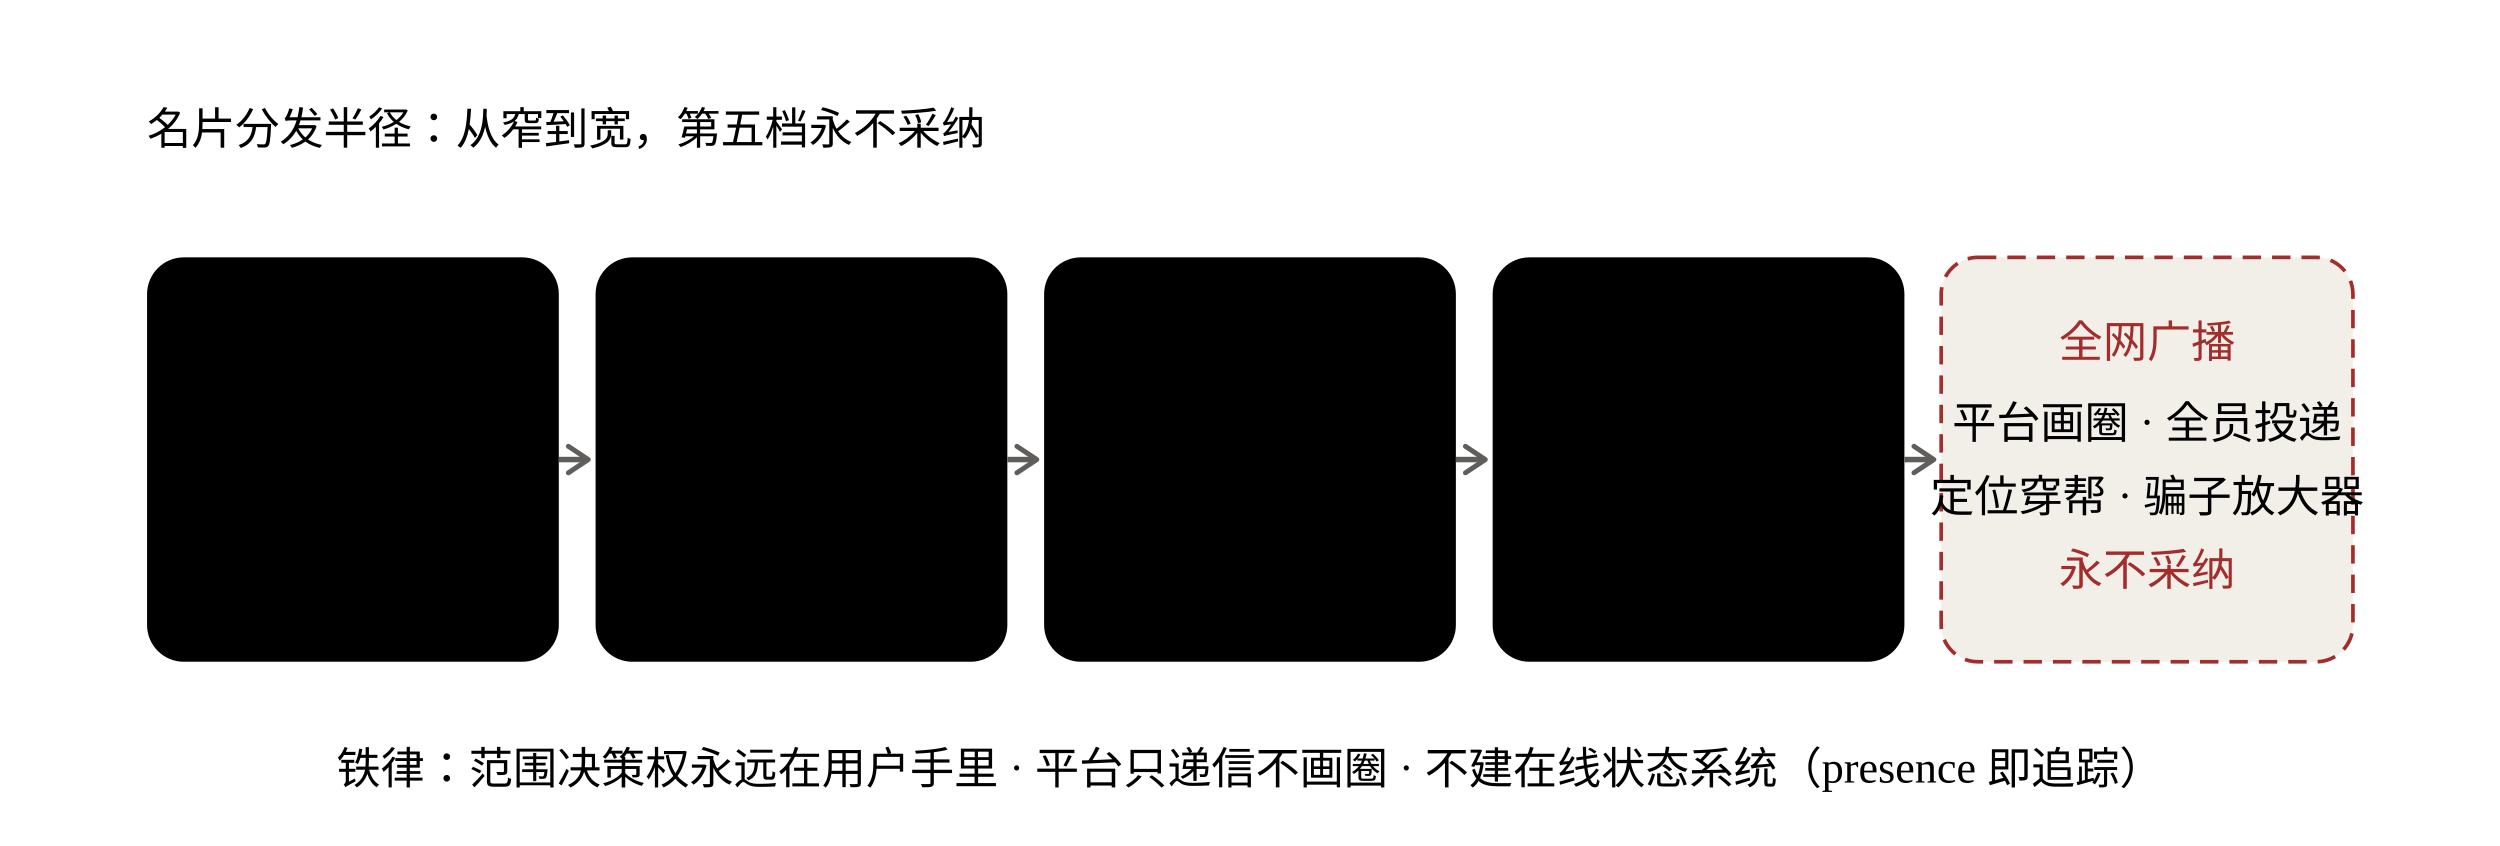
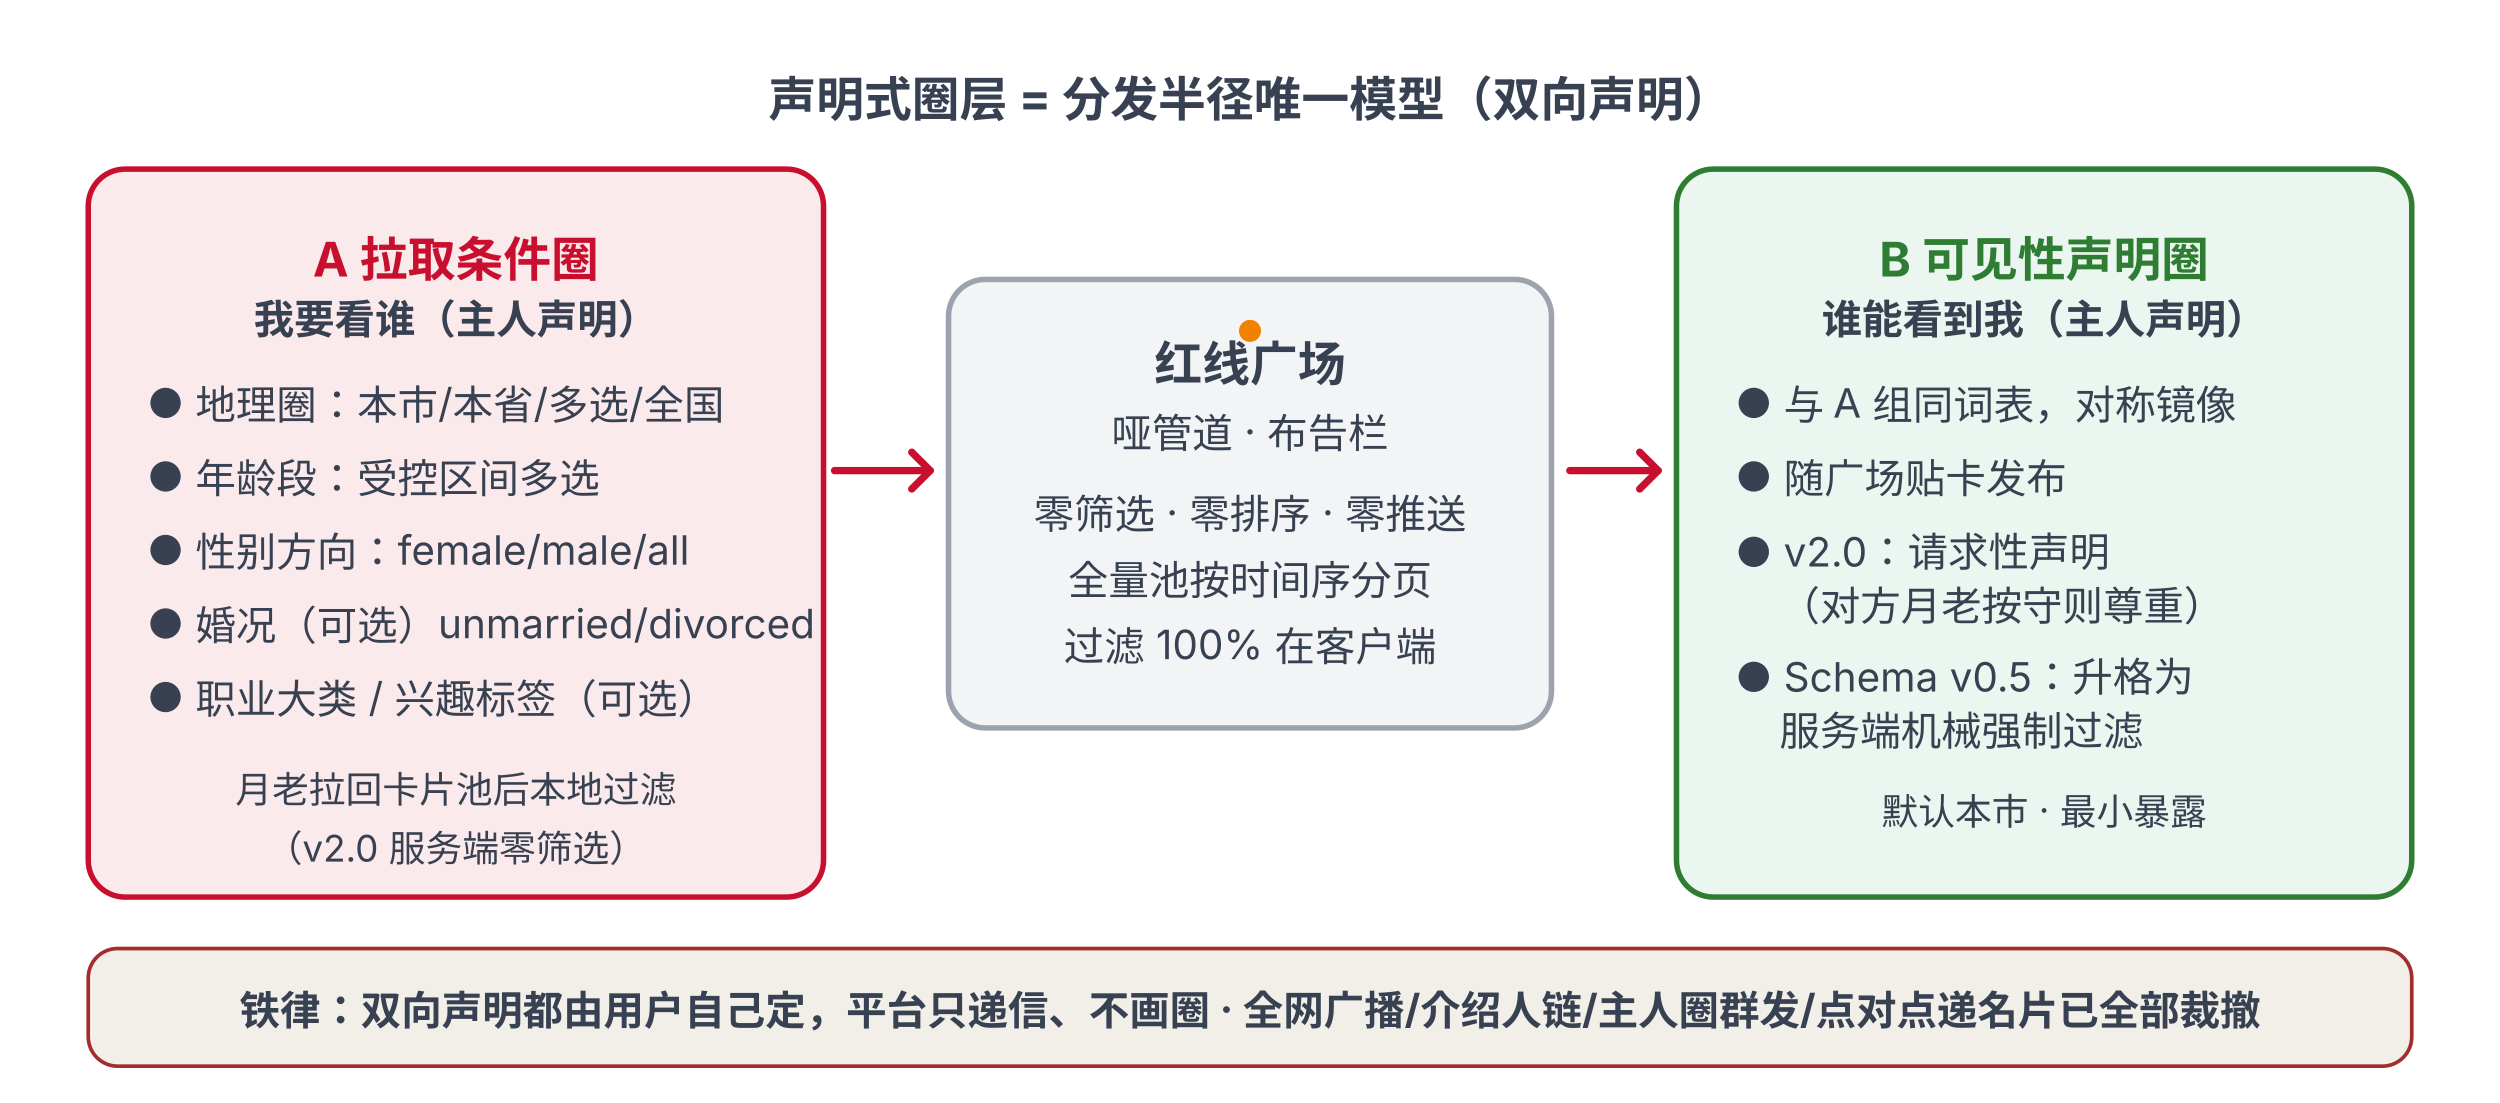
- <svg xmlns="http://www.w3.org/2000/svg" viewBox="0 0 680 230" width="100%" role="img">
-   <defs>
-     <marker id="arrow" viewBox="0 0 10 10" refX="8" refY="5" markerWidth="6" markerHeight="6" orient="auto-start-reverse">
-       <path d="M2 1L8 5L2 9" fill="none" stroke="context-stroke" stroke-width="1.5" stroke-linecap="round" stroke-linejoin="round" />
-     </marker>
-   </defs>
-   <text class="th" x="40" y="34" dominant-baseline="central">名片分发半径：从窄到宽，第五档永不采纳</text>
-   <g class="c-gray">
-     <rect x="40" y="70" width="112" height="110" rx="10" stroke-width="0.5" />
-     <text class="th" x="96" y="92" text-anchor="middle" dominant-baseline="central">点对点递名片</text>
-     <text class="ts" x="96" y="114" text-anchor="middle" dominant-baseline="central">v1 · 当面/传文件</text>
-     <text class="ts" x="96" y="134" text-anchor="middle" dominant-baseline="central">范围：一个人</text>
-     <text class="ts" x="96" y="152" text-anchor="middle" dominant-baseline="central">信任：当面建立</text>
+ <svg xmlns="http://www.w3.org/2000/svg" viewBox="0 0 680 300" width="100%" role="img">
+   <style>
+     text { font-family: -apple-system,'Segoe UI','PingFang SC','Microsoft YaHei',sans-serif; }
+     text:not([fill]) { fill: #374151; }
+     .th { font-size: 13px; font-weight: bold; fill: #1F2937; }
+     .ts { font-size: 11px; fill: #374151; }
+     .cap { font-size: 10px; fill: #6B7280; }
+     .box-a rect { fill: #FBEAEC; stroke: #C8102E; }
+     .box-a .th { fill: #C8102E; }
+     .box-b rect { fill: #EAF6EF; stroke: #2E7D32; }
+     .box-b .th { fill: #2E7D32; }
+     .box-m rect { fill: #F3F4F6; stroke: #9CA3AF; }
+     .box-x rect { fill: #F1EFE8; stroke: #A32D2D; }
+   </style>
+   <text class="th" x="340" y="26" text-anchor="middle" dominant-baseline="central">声明式圈层 = 分发半径唯一模型（双向声明）</text>
+   <g class="box-a">
+     <rect x="24" y="46" width="200" height="198" rx="10" stroke-width="1.5" />
+     <text class="th" x="124" y="68" text-anchor="middle" dominant-baseline="central">A 拉取条件圈</text>
+     <text class="ts" x="124" y="86" text-anchor="middle" dominant-baseline="central" font-weight="bold">我要看谁（主人声明）</text>
+     <text class="ts" x="40" y="108" dominant-baseline="central">● 地理圈：本市/本省/多选/全国</text>
+     <text class="ts" x="40" y="128" dominant-baseline="central">● 年龄段：受控区间多选</text>
+     <text class="ts" x="40" y="148" dominant-baseline="central">● 性别方向：female/male/all</text>
+     <text class="ts" x="40" y="168" dominant-baseline="central">● 婚况（可选）unmarried/divorced</text>
+     <text class="ts" x="40" y="188" dominant-baseline="central">● 职业大类 / 兴趣标签（可选）</text>
+     <text class="cap" x="124" y="214" text-anchor="middle" dominant-baseline="central">月老拉回卡片池后本地过滤</text>
+     <text class="cap" x="124" y="230" text-anchor="middle" dominant-baseline="central">（v2.0 服务端零筛选）</text>
  </g>
-   <g class="c-gray">
-     <rect x="162" y="70" width="112" height="110" rx="10" stroke-width="0.5" />
-     <text class="th" x="218" y="92" text-anchor="middle" dominant-baseline="central">主人圈群发</text>
-     <text class="ts" x="218" y="114" text-anchor="middle" dominant-baseline="central">v1 · 自己发进群</text>
-     <text class="ts" x="218" y="134" text-anchor="middle" dominant-baseline="central">范围：主人自己画</text>
-     <text class="ts" x="218" y="152" text-anchor="middle" dominant-baseline="central">月老只导出不管发</text>
+   <g class="box-m">
+     <rect x="258" y="76" width="164" height="122" rx="10" stroke-width="1.5" />
+     <text class="th" x="340" y="98" text-anchor="middle" dominant-baseline="central">红线广场</text>
+     <text class="ts" x="340" y="117" text-anchor="middle" dominant-baseline="central">哑管道 · 布告栏</text>
+     <text class="ts" x="340" y="139" text-anchor="middle" dominant-baseline="central">零筛选 · 零排序 · 零推送</text>
+     <text class="ts" x="340" y="157" text-anchor="middle" dominant-baseline="central">全量池按时间序分页</text>
+     <text class="ts" x="340" y="175" text-anchor="middle" dominant-baseline="central">过滤 100% 在客户端</text>
+     <circle cx="340" cy="90" r="3" fill="#F08200" />
  </g>
-   <g class="c-gray">
-     <rect x="284" y="70" width="112" height="110" rx="10" stroke-width="0.5" />
-     <text class="th" x="340" y="92" text-anchor="middle" dominant-baseline="central">介绍人链</text>
-     <text class="ts" x="340" y="114" text-anchor="middle" dominant-baseline="central">共同好友的月老</text>
-     <text class="ts" x="340" y="134" text-anchor="middle" dominant-baseline="central">做中介递卡</text>
-     <text class="ts" x="340" y="152" text-anchor="middle" dominant-baseline="central">信任：介绍人背书</text>
+   <g class="box-b">
+     <rect x="456" y="46" width="200" height="198" rx="10" stroke-width="1.5" />
+     <text class="th" x="556" y="68" text-anchor="middle" dominant-baseline="central">B 可见性声明圈</text>
+     <text class="ts" x="556" y="86" text-anchor="middle" dominant-baseline="central" font-weight="bold">谁能看到我（主人声明）</text>
+     <text class="ts" x="472" y="108" dominant-baseline="central">● 与 A 组同词表，对称镜像</text>
+     <text class="ts" x="472" y="128" dominant-baseline="central">● 随广场贴卡发布</text>
+     <text class="ts" x="472" y="148" dominant-baseline="central">● v2.0：请求性声明</text>
+     <text class="ts" x="484" y="164" dominant-baseline="central">（对方月老按守则尊重）</text>
+     <text class="ts" x="472" y="182" dominant-baseline="central">● Schema v0.5：升格为</text>
+     <text class="ts" x="484" y="198" dominant-baseline="central">服务端机械强制过滤</text>
+     <text class="cap" x="556" y="220" text-anchor="middle" dominant-baseline="central">默认本市 · 最小暴露</text>
  </g>
-   <g class="c-red">
-     <rect x="406" y="70" width="112" height="110" rx="10" stroke-width="0.5" />
-     <text class="th" x="462" y="92" text-anchor="middle" dominant-baseline="central">声明式圈层</text>
-     <text class="ts" x="462" y="114" text-anchor="middle" dominant-baseline="central">v2 · 卡片自带</text>
-     <text class="ts" x="462" y="134" text-anchor="middle" dominant-baseline="central">范围声明（如同城）</text>
-     <text class="ts" x="462" y="152" text-anchor="middle" dominant-baseline="central">服务端只递不选</text>
+   <g stroke="#C8102E" stroke-width="2" fill="none" stroke-linecap="round" stroke-linejoin="round">
+     <path d="M 227 128 L 253 128" />
+     <path d="M 248 123 L 253 128 L 248 133" />
+     <path d="M 427 128 L 451 128" />
+     <path d="M 446 123 L 451 128 L 446 133" />
  </g>
-   <g>
-     <rect x="528" y="70" width="112" height="110" rx="10" fill="#F1EFE8" stroke="#A32D2D" stroke-width="1" stroke-dasharray="5 3" />
-     <text class="th" x="584" y="92" text-anchor="middle" dominant-baseline="central" fill="#A32D2D">全网广播</text>
-     <text class="ts" x="584" y="114" text-anchor="middle" dominant-baseline="central">平台画圈 · 全员投递</text>
-     <text class="ts" x="584" y="134" text-anchor="middle" dominant-baseline="central">定位穿帮 · 骗子放大器</text>
-     <text class="ts" x="584" y="154" text-anchor="middle" dominant-baseline="central" fill="#A32D2D">永不采纳</text>
+   <g class="box-x">
+     <rect x="24" y="258" width="632" height="32" rx="8" stroke-width="1" />
  </g>
-   <line x1="152" y1="125" x2="160" y2="125" stroke="#5F5E5A" stroke-width="1.5" fill="none" marker-end="url(#arrow)" />
-   <line x1="274" y1="125" x2="282" y2="125" stroke="#5F5E5A" stroke-width="1.5" fill="none" marker-end="url(#arrow)" />
-   <line x1="396" y1="125" x2="404" y2="125" stroke="#5F5E5A" stroke-width="1.5" fill="none" marker-end="url(#arrow)" />
-   <line x1="518" y1="125" x2="526" y2="125" stroke="#5F5E5A" stroke-width="1.5" fill="none" marker-end="url(#arrow)" />
-   <text class="ts" x="340" y="208" text-anchor="middle" dominant-baseline="central">铁律：范围决策权永远在用户手里 · 平台只递信不画圈 · 不建在线状态系统（presence 即追踪）</text>
+   <text class="ts" x="340" y="274" text-anchor="middle" dominant-baseline="central" font-weight="bold">铁律：双向声明都由用户自己定，平台只递信、不画圈 · 全网广播/介绍人链/主人圈群发/点对点递名片已全部裁撤</text>
</svg>
